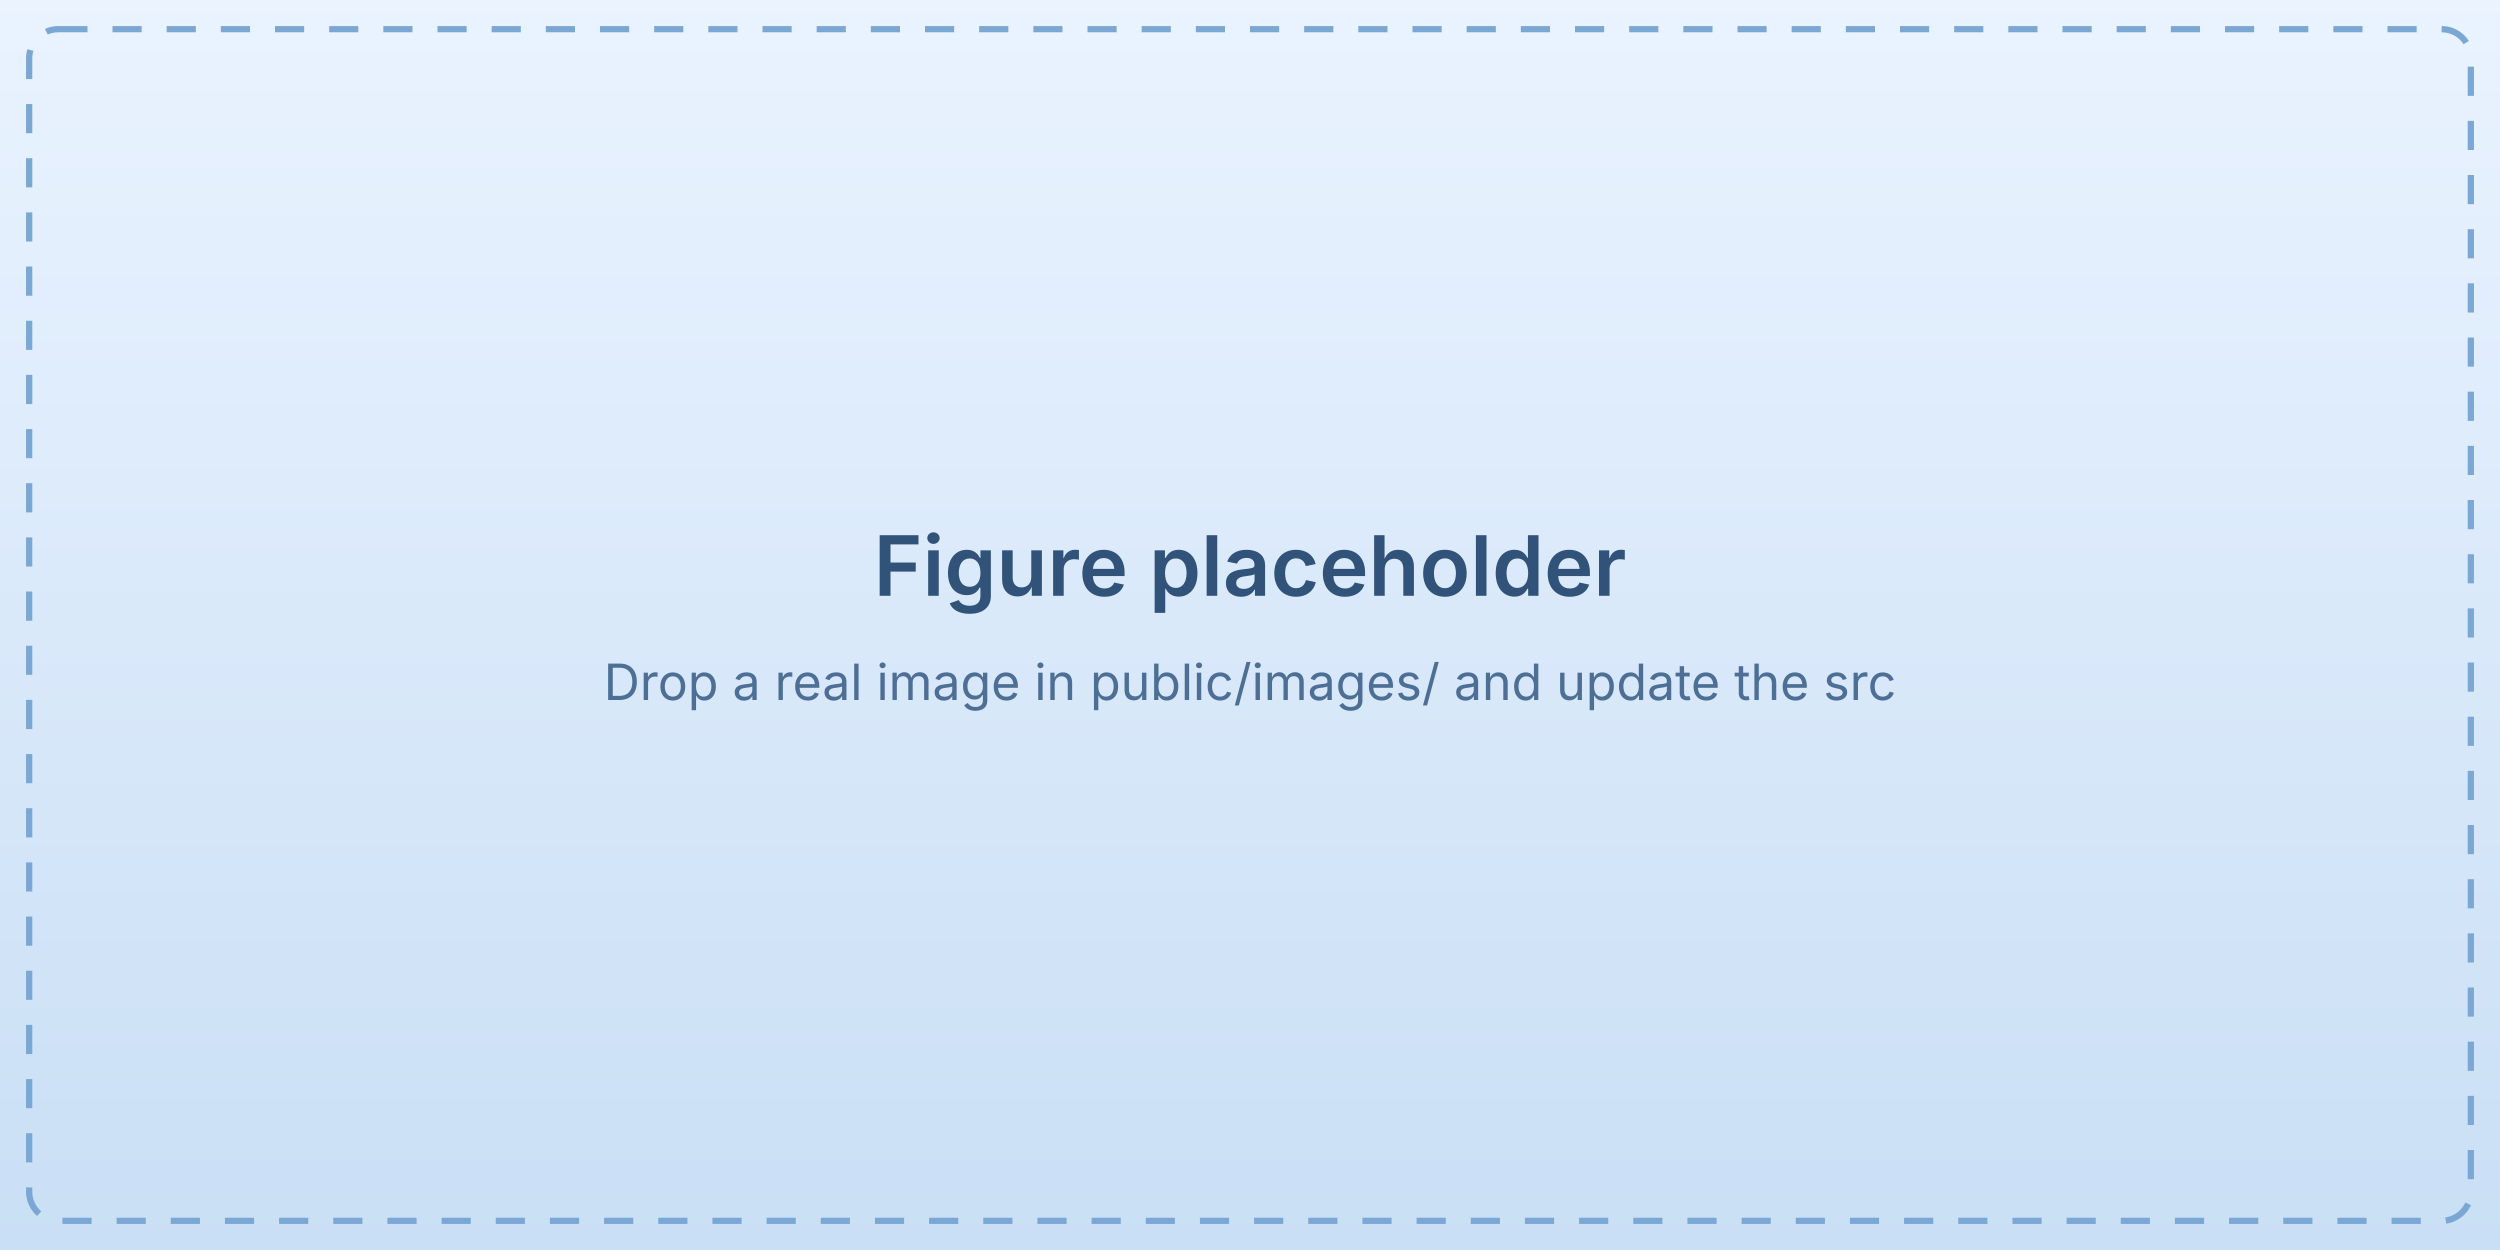
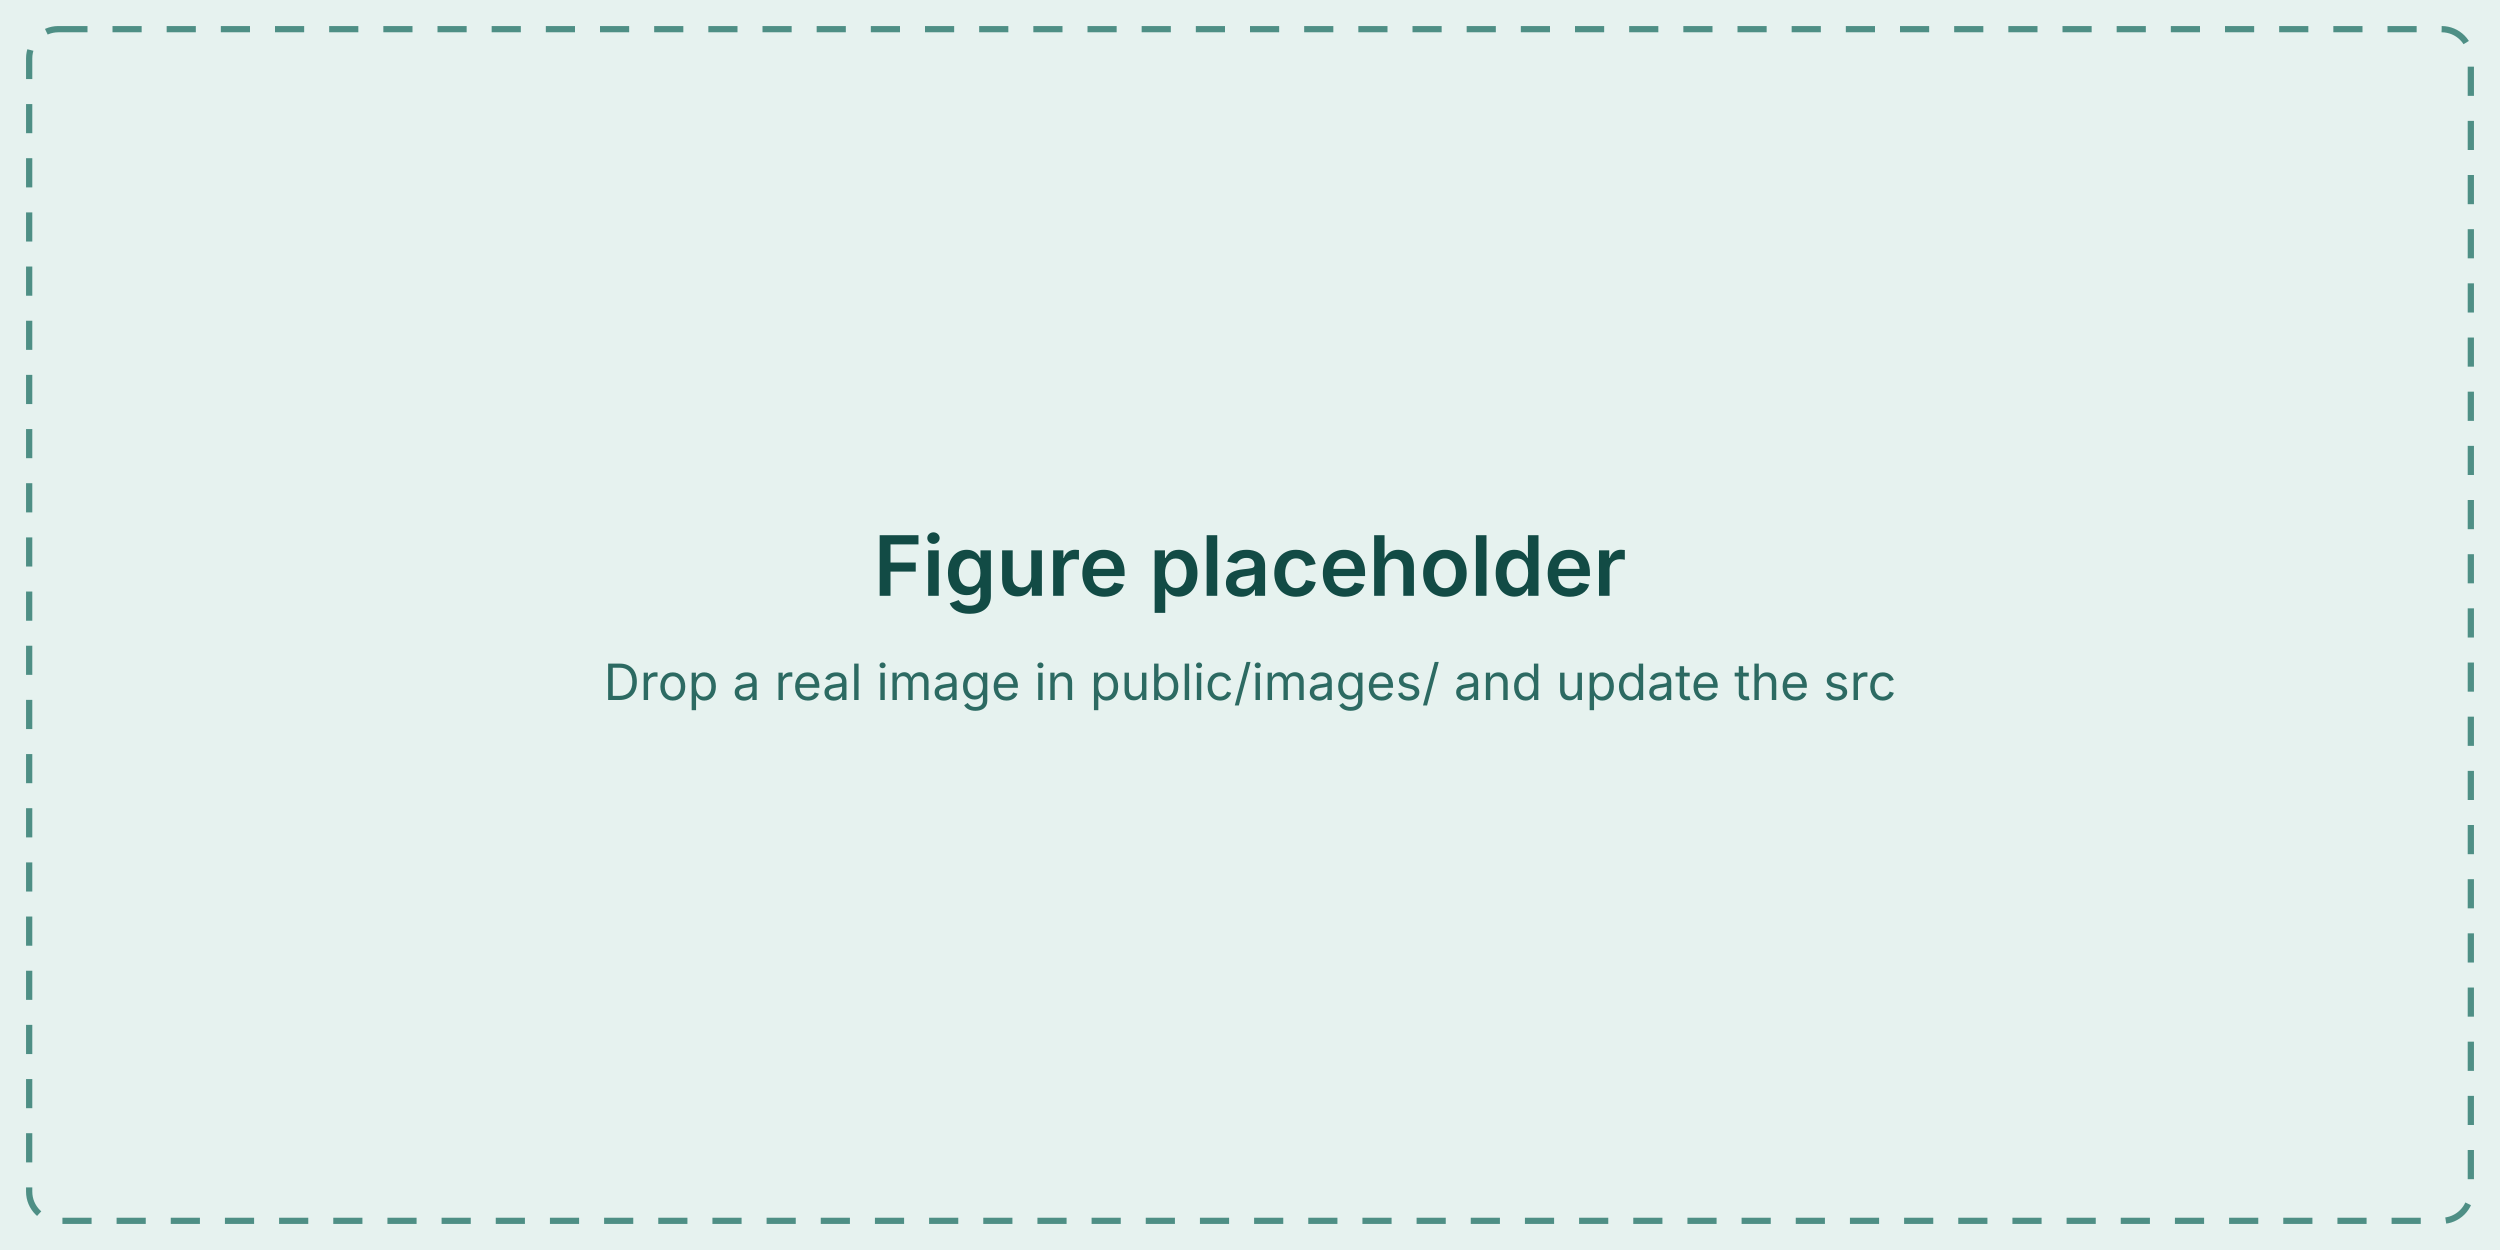
<svg xmlns="http://www.w3.org/2000/svg" viewBox="0 0 1200 600" width="1200" height="600" role="img" aria-label="Placeholder figure">
-   <defs>
-     <linearGradient id="g" x1="0" y1="0" x2="0" y2="1">
-       <stop offset="0%" stop-color="#eaf3ff" />
-       <stop offset="100%" stop-color="#c9dff5" />
-     </linearGradient>
-   </defs>
-   <rect width="1200" height="600" fill="url(#g)" />
-   <rect x="14" y="14" width="1172" height="572" rx="14" fill="none" stroke="#7ba7d4" stroke-width="3" stroke-dasharray="14 12" />
-   <text x="600" y="286" text-anchor="middle" font-family="Inter, system-ui, sans-serif" font-size="40" font-weight="600" fill="#31537a">Figure placeholder</text>
-   <text x="600" y="336" text-anchor="middle" font-family="Inter, system-ui, sans-serif" font-size="24" fill="#4d6f96">Drop a real image in public/images/ and update the src</text>
+   <rect width="1200" height="600" fill="#e6f2ef" />
+   <rect x="14" y="14" width="1172" height="572" rx="14" fill="none" stroke="#4e8f85" stroke-width="3" stroke-dasharray="14 12" />
+   <text x="600" y="286" text-anchor="middle" font-family="Inter, system-ui, sans-serif" font-size="40" font-weight="600" fill="#124b45">Figure placeholder</text>
+   <text x="600" y="336" text-anchor="middle" font-family="Inter, system-ui, sans-serif" font-size="24" fill="#2c6a62">Drop a real image in public/images/ and update the src</text>
</svg>
